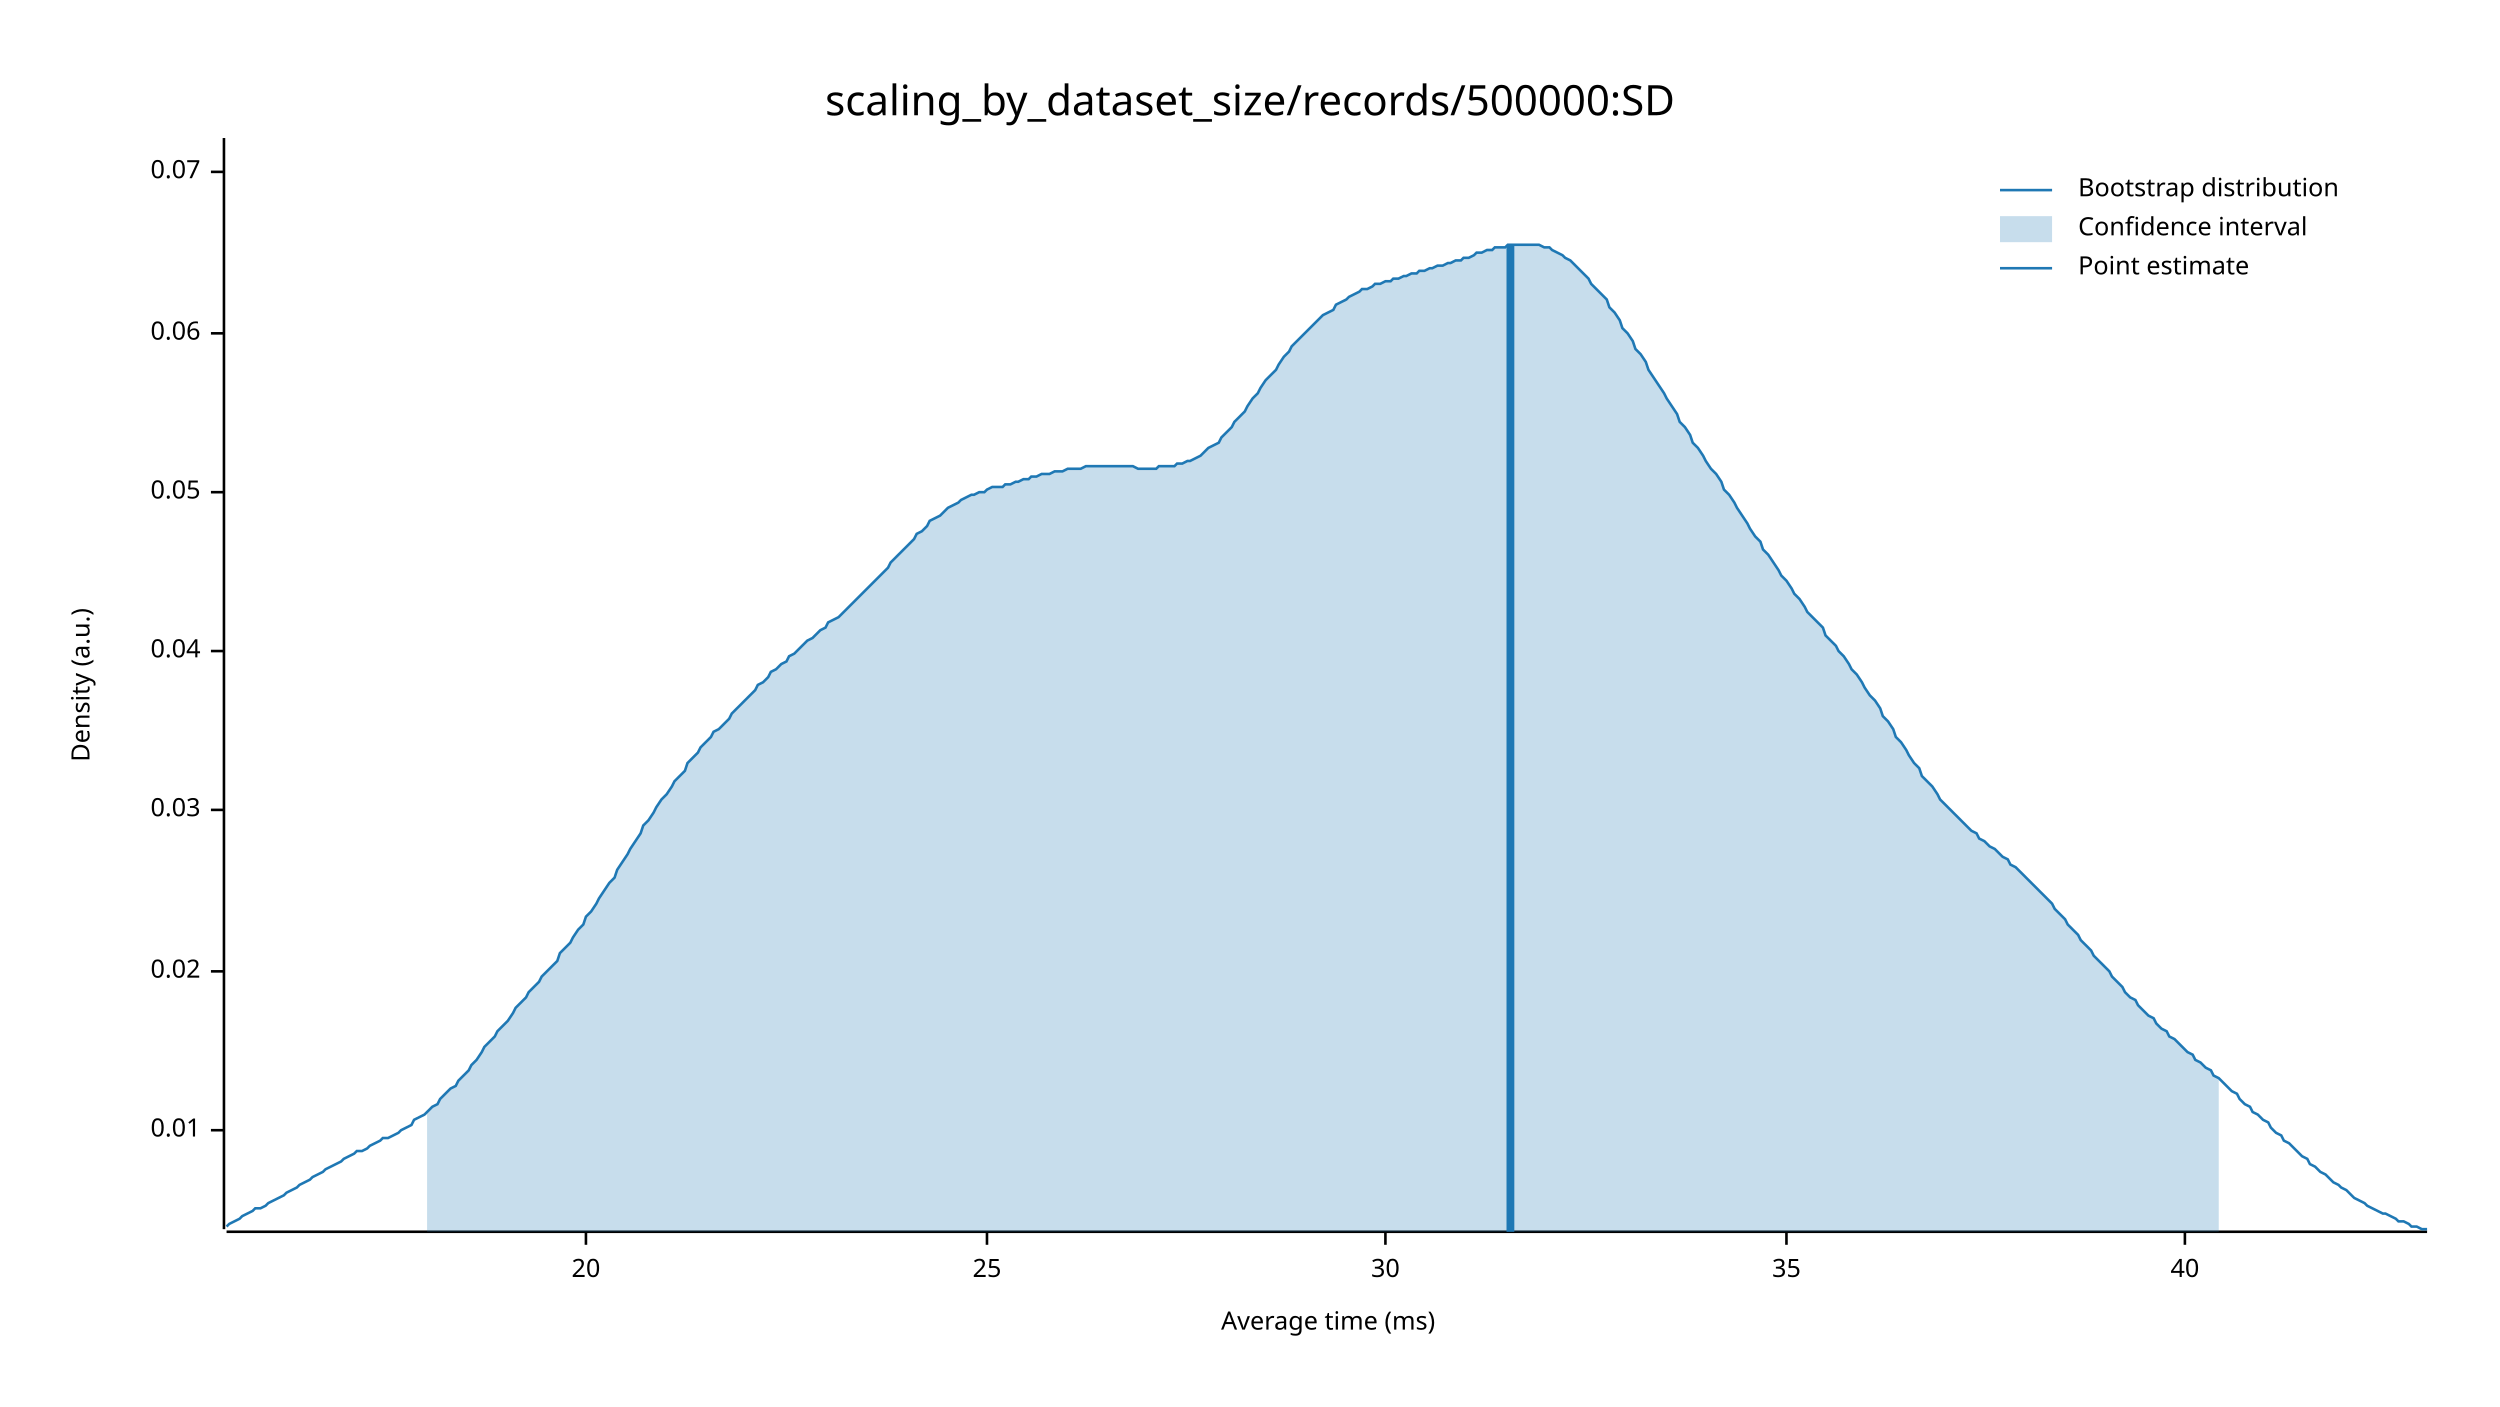
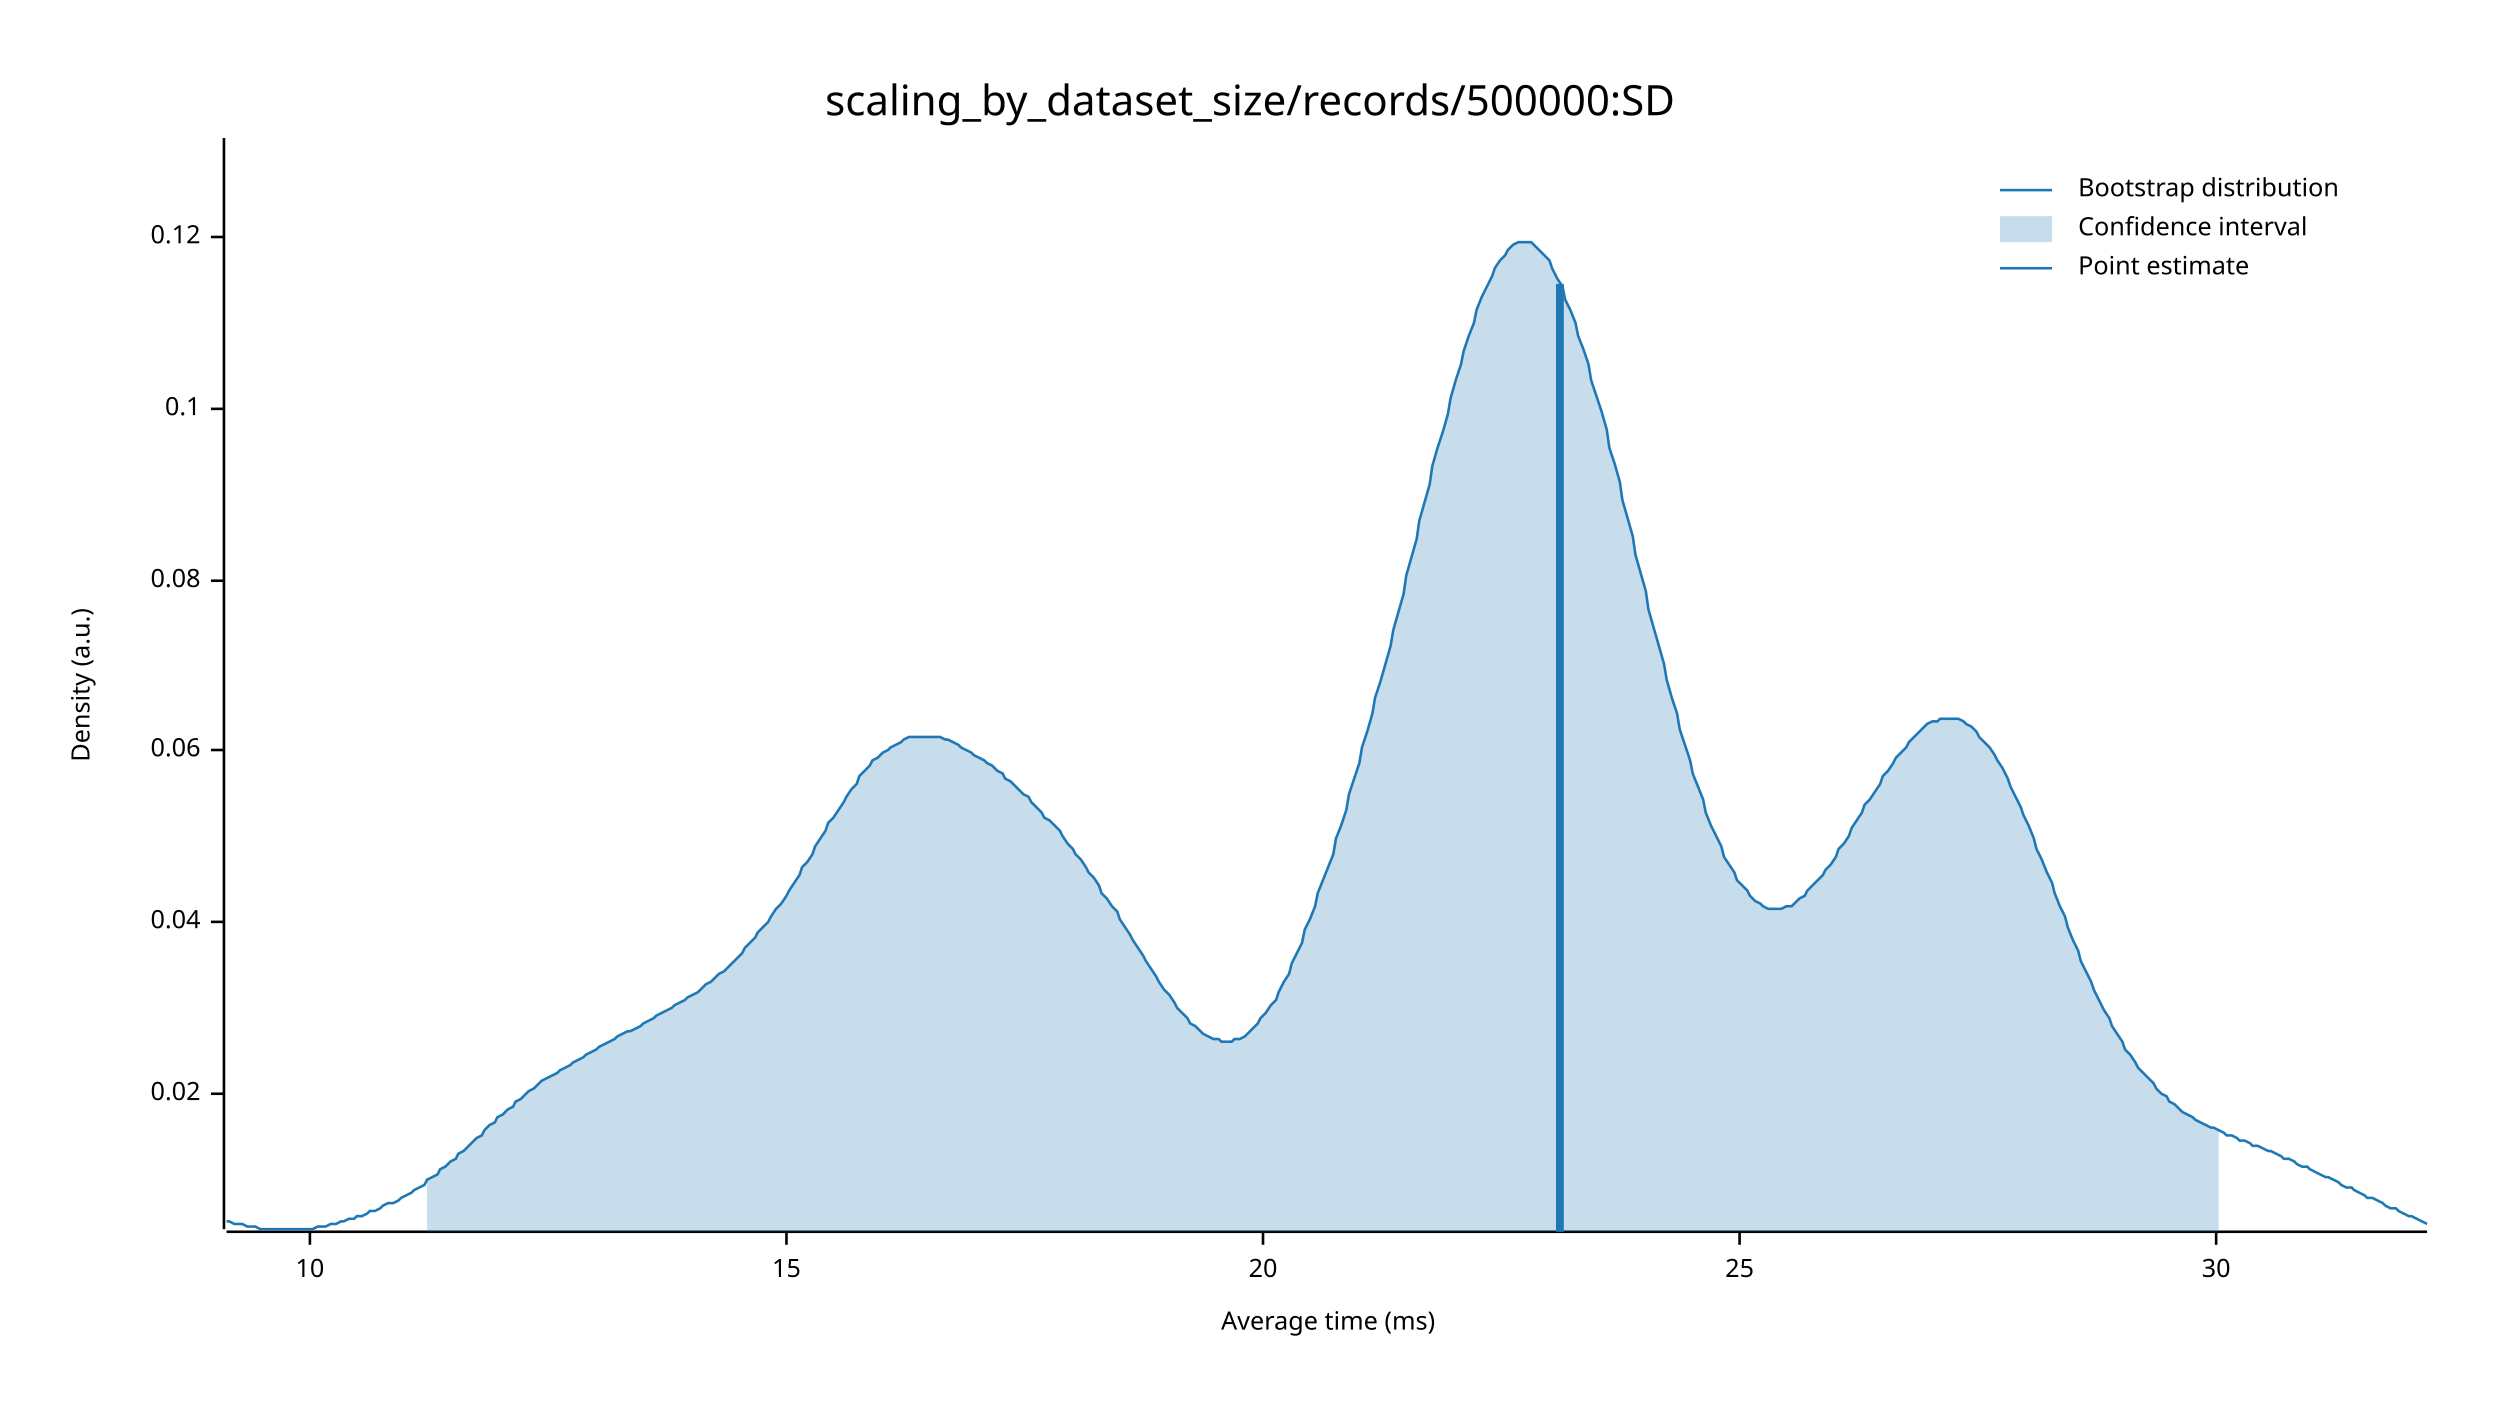
<svg xmlns="http://www.w3.org/2000/svg" width="960" height="540" viewBox="0 0 960 540">
  <text x="480" y="32" dy="0.76em" text-anchor="middle" font-family="sans-serif" font-size="16.129" opacity="1" fill="#000000">
scaling_by_dataset_size/records/500000:SD
</text>
  <text x="27" y="263" dy="0.76em" text-anchor="middle" font-family="sans-serif" font-size="9.677" opacity="1" fill="#000000" transform="rotate(270, 27, 263)">
Density (a.u.)
</text>
  <text x="510" y="513" dy="-0.5ex" text-anchor="middle" font-family="sans-serif" font-size="9.677" opacity="1" fill="#000000">
Average time (ms)
</text>
  <polyline fill="none" opacity="1" stroke="#000000" stroke-width="1" points="86,53 86,472 " />
-   <text x="77" y="434" dy="0.5ex" text-anchor="end" font-family="sans-serif" font-size="9.677" opacity="1" fill="#000000">
- 0.01
- </text>
-   <polyline fill="none" opacity="1" stroke="#000000" stroke-width="1" points="81,434 86,434 " />
-   <text x="77" y="373" dy="0.5ex" text-anchor="end" font-family="sans-serif" font-size="9.677" opacity="1" fill="#000000">
+   <text x="77" y="420" dy="0.5ex" text-anchor="end" font-family="sans-serif" font-size="9.677" opacity="1" fill="#000000">
0.02
</text>
-   <polyline fill="none" opacity="1" stroke="#000000" stroke-width="1" points="81,373 86,373 " />
-   <text x="77" y="311" dy="0.5ex" text-anchor="end" font-family="sans-serif" font-size="9.677" opacity="1" fill="#000000">
- 0.03
- </text>
-   <polyline fill="none" opacity="1" stroke="#000000" stroke-width="1" points="81,311 86,311 " />
-   <text x="77" y="250" dy="0.5ex" text-anchor="end" font-family="sans-serif" font-size="9.677" opacity="1" fill="#000000">
+   <polyline fill="none" opacity="1" stroke="#000000" stroke-width="1" points="81,420 86,420 " />
+   <text x="77" y="354" dy="0.5ex" text-anchor="end" font-family="sans-serif" font-size="9.677" opacity="1" fill="#000000">
0.04
</text>
-   <polyline fill="none" opacity="1" stroke="#000000" stroke-width="1" points="81,250 86,250 " />
-   <text x="77" y="189" dy="0.5ex" text-anchor="end" font-family="sans-serif" font-size="9.677" opacity="1" fill="#000000">
- 0.05
- </text>
-   <polyline fill="none" opacity="1" stroke="#000000" stroke-width="1" points="81,189 86,189 " />
-   <text x="77" y="128" dy="0.5ex" text-anchor="end" font-family="sans-serif" font-size="9.677" opacity="1" fill="#000000">
+   <polyline fill="none" opacity="1" stroke="#000000" stroke-width="1" points="81,354 86,354 " />
+   <text x="77" y="288" dy="0.5ex" text-anchor="end" font-family="sans-serif" font-size="9.677" opacity="1" fill="#000000">
0.06
</text>
-   <polyline fill="none" opacity="1" stroke="#000000" stroke-width="1" points="81,128 86,128 " />
-   <text x="77" y="66" dy="0.5ex" text-anchor="end" font-family="sans-serif" font-size="9.677" opacity="1" fill="#000000">
- 0.07
+   <polyline fill="none" opacity="1" stroke="#000000" stroke-width="1" points="81,288 86,288 " />
+   <text x="77" y="223" dy="0.5ex" text-anchor="end" font-family="sans-serif" font-size="9.677" opacity="1" fill="#000000">
+ 0.08
</text>
-   <polyline fill="none" opacity="1" stroke="#000000" stroke-width="1" points="81,66 86,66 " />
+   <polyline fill="none" opacity="1" stroke="#000000" stroke-width="1" points="81,223 86,223 " />
+   <text x="77" y="157" dy="0.5ex" text-anchor="end" font-family="sans-serif" font-size="9.677" opacity="1" fill="#000000">
+ 0.1
+ </text>
+   <polyline fill="none" opacity="1" stroke="#000000" stroke-width="1" points="81,157 86,157 " />
+   <text x="77" y="91" dy="0.5ex" text-anchor="end" font-family="sans-serif" font-size="9.677" opacity="1" fill="#000000">
+ 0.12
+ </text>
+   <polyline fill="none" opacity="1" stroke="#000000" stroke-width="1" points="81,91 86,91 " />
  <polyline fill="none" opacity="1" stroke="#000000" stroke-width="1" points="87,473 932,473 " />
-   <text x="225" y="483" dy="0.76em" text-anchor="middle" font-family="sans-serif" font-size="9.677" opacity="1" fill="#000000">
+   <text x="119" y="483" dy="0.76em" text-anchor="middle" font-family="sans-serif" font-size="9.677" opacity="1" fill="#000000">
+ 10
+ </text>
+   <polyline fill="none" opacity="1" stroke="#000000" stroke-width="1" points="119,473 119,478 " />
+   <text x="302" y="483" dy="0.76em" text-anchor="middle" font-family="sans-serif" font-size="9.677" opacity="1" fill="#000000">
+ 15
+ </text>
+   <polyline fill="none" opacity="1" stroke="#000000" stroke-width="1" points="302,473 302,478 " />
+   <text x="485" y="483" dy="0.76em" text-anchor="middle" font-family="sans-serif" font-size="9.677" opacity="1" fill="#000000">
20
</text>
-   <polyline fill="none" opacity="1" stroke="#000000" stroke-width="1" points="225,473 225,478 " />
-   <text x="379" y="483" dy="0.76em" text-anchor="middle" font-family="sans-serif" font-size="9.677" opacity="1" fill="#000000">
+   <polyline fill="none" opacity="1" stroke="#000000" stroke-width="1" points="485,473 485,478 " />
+   <text x="668" y="483" dy="0.76em" text-anchor="middle" font-family="sans-serif" font-size="9.677" opacity="1" fill="#000000">
25
</text>
-   <polyline fill="none" opacity="1" stroke="#000000" stroke-width="1" points="379,473 379,478 " />
-   <text x="532" y="483" dy="0.76em" text-anchor="middle" font-family="sans-serif" font-size="9.677" opacity="1" fill="#000000">
+   <polyline fill="none" opacity="1" stroke="#000000" stroke-width="1" points="668,473 668,478 " />
+   <text x="851" y="483" dy="0.76em" text-anchor="middle" font-family="sans-serif" font-size="9.677" opacity="1" fill="#000000">
30
</text>
-   <polyline fill="none" opacity="1" stroke="#000000" stroke-width="1" points="532,473 532,478 " />
-   <text x="686" y="483" dy="0.76em" text-anchor="middle" font-family="sans-serif" font-size="9.677" opacity="1" fill="#000000">
- 35
- </text>
-   <polyline fill="none" opacity="1" stroke="#000000" stroke-width="1" points="686,473 686,478 " />
-   <text x="839" y="483" dy="0.76em" text-anchor="middle" font-family="sans-serif" font-size="9.677" opacity="1" fill="#000000">
- 40
- </text>
-   <polyline fill="none" opacity="1" stroke="#000000" stroke-width="1" points="839,473 839,478 " />
-   <polyline fill="none" opacity="1" stroke="#1F78B4" stroke-width="1" points="87,471 88,470 90,469 92,468 93,467 95,466 97,465 98,464 100,464 102,463 103,462 105,461 107,460 109,459 110,458 112,457 114,456 115,455 117,454 119,453 120,452 122,451 124,450 125,449 127,448 129,447 131,446 132,445 134,444 136,443 137,442 139,442 141,441 142,440 144,439 146,438 147,437 149,437 151,436 153,435 154,434 156,433 158,432 159,430 161,429 163,428 164,427 166,425 168,424 169,422 171,420 173,418 175,417 176,415 178,413 180,411 181,409 183,407 185,404 186,402 188,400 190,398 191,396 193,394 195,392 197,389 198,387 200,385 202,383 203,381 205,379 207,377 208,375 210,373 212,371 214,369 215,366 217,364 219,362 220,360 222,357 224,355 225,352 227,350 229,347 230,345 232,342 234,339 236,337 237,334 239,331 241,328 242,326 244,323 246,320 247,317 249,315 251,312 252,310 254,307 256,305 258,302 259,300 261,298 263,296 264,293 266,291 268,289 269,287 271,285 273,283 274,281 276,280 278,278 280,276 281,274 283,272 285,270 286,269 288,267 290,265 291,263 293,262 295,260 296,258 298,257 300,255 302,254 303,252 305,251 307,249 308,248 310,246 312,245 313,244 315,242 317,241 318,239 320,238 322,237 324,235 325,234 327,232 329,230 330,229 332,227 334,225 335,224 337,222 339,220 341,218 342,216 344,214 346,212 347,211 349,209 351,207 352,205 354,204 356,202 357,200 359,199 361,198 363,196 364,195 366,194 368,193 369,192 371,191 373,190 374,190 376,189 378,189 379,188 381,187 383,187 385,187 386,186 388,186 390,185 391,185 393,184 395,184 396,183 398,183 400,182 401,182 403,182 405,181 407,181 408,181 410,180 412,180 413,180 415,180 417,179 418,179 420,179 422,179 423,179 425,179 427,179 429,179 430,179 432,179 434,179 435,179 437,180 439,180 440,180 442,180 444,180 445,179 447,179 449,179 451,179 452,178 454,178 456,177 457,177 459,176 461,175 462,174 464,172 466,171 468,170 469,168 471,166 473,164 474,162 476,160 478,158 479,156 481,153 483,151 484,149 486,146 488,144 490,142 491,140 493,137 495,135 496,133 498,131 500,129 501,128 503,126 505,124 506,123 508,121 510,120 512,119 513,117 515,116 517,115 518,114 520,113 522,112 523,111 525,111 527,110 528,109 530,109 532,108 534,108 535,107 537,107 539,106 540,106 542,105 544,105 545,104 547,104 549,103 550,103 552,102 554,102 556,101 557,101 559,100 561,100 562,99 564,99 566,98 567,97 569,97 571,96 573,96 574,95 576,95 578,95 579,94 581,94 583,94 584,94 586,94 588,94 589,94 591,94 593,95 595,95 596,96 598,97 600,98 601,99 603,100 605,102 606,103 608,105 610,107 611,109 613,111 615,113 617,115 618,118 620,120 622,123 623,126 625,128 627,131 628,134 630,136 632,139 633,142 635,145 637,148 639,151 640,153 642,156 644,159 645,162 647,164 649,167 650,170 652,172 654,175 655,177 657,180 659,182 661,185 662,188 664,190 666,193 667,195 669,198 671,201 672,203 674,206 676,208 677,211 679,213 681,216 683,219 684,221 686,223 688,226 689,228 691,230 693,233 694,235 696,237 698,239 700,241 701,244 703,246 705,248 706,250 708,252 710,255 711,257 713,259 715,262 716,264 718,267 720,269 722,272 723,275 725,277 727,280 728,283 730,285 732,288 733,290 735,293 737,295 738,298 740,300 742,302 744,305 745,307 747,309 749,311 750,312 752,314 754,316 755,317 757,319 759,320 760,322 762,323 764,325 766,326 767,327 769,329 771,330 772,332 774,333 776,335 777,336 779,338 781,340 782,341 784,343 786,345 788,347 789,349 791,351 793,353 794,355 796,357 798,359 799,361 801,363 803,365 804,367 806,369 808,371 810,373 811,375 813,377 815,379 816,381 818,383 820,384 821,386 823,388 825,390 827,391 828,393 830,395 832,396 833,398 835,399 837,401 838,402 840,404 842,405 843,407 845,408 847,410 849,411 850,413 852,414 854,416 855,417 857,419 859,420 860,422 862,424 864,425 865,427 867,428 869,430 871,431 872,433 874,435 876,436 877,438 879,439 881,441 882,442 884,444 886,445 887,447 889,448 891,450 893,451 894,452 896,454 898,455 899,456 901,457 903,459 904,460 906,461 908,462 909,463 911,464 913,465 915,466 916,466 918,467 920,468 921,469 923,469 925,470 926,471 928,471 930,472 932,472 " />
-   <polygon opacity="0.25" fill="#1F78B4" points="164,427 166,425 168,424 169,422 171,420 173,418 175,417 176,415 178,413 180,411 181,409 183,407 185,404 186,402 188,400 190,398 191,396 193,394 195,392 197,389 198,387 200,385 202,383 203,381 205,379 207,377 208,375 210,373 212,371 214,369 215,366 217,364 219,362 220,360 222,357 224,355 225,352 227,350 229,347 230,345 232,342 234,339 236,337 237,334 239,331 241,328 242,326 244,323 246,320 247,317 249,315 251,312 252,310 254,307 256,305 258,302 259,300 261,298 263,296 264,293 266,291 268,289 269,287 271,285 273,283 274,281 276,280 278,278 280,276 281,274 283,272 285,270 286,269 288,267 290,265 291,263 293,262 295,260 296,258 298,257 300,255 302,254 303,252 305,251 307,249 308,248 310,246 312,245 313,244 315,242 317,241 318,239 320,238 322,237 324,235 325,234 327,232 329,230 330,229 332,227 334,225 335,224 337,222 339,220 341,218 342,216 344,214 346,212 347,211 349,209 351,207 352,205 354,204 356,202 357,200 359,199 361,198 363,196 364,195 366,194 368,193 369,192 371,191 373,190 374,190 376,189 378,189 379,188 381,187 383,187 385,187 386,186 388,186 390,185 391,185 393,184 395,184 396,183 398,183 400,182 401,182 403,182 405,181 407,181 408,181 410,180 412,180 413,180 415,180 417,179 418,179 420,179 422,179 423,179 425,179 427,179 429,179 430,179 432,179 434,179 435,179 437,180 439,180 440,180 442,180 444,180 445,179 447,179 449,179 451,179 452,178 454,178 456,177 457,177 459,176 461,175 462,174 464,172 466,171 468,170 469,168 471,166 473,164 474,162 476,160 478,158 479,156 481,153 483,151 484,149 486,146 488,144 490,142 491,140 493,137 495,135 496,133 498,131 500,129 501,128 503,126 505,124 506,123 508,121 510,120 512,119 513,117 515,116 517,115 518,114 520,113 522,112 523,111 525,111 527,110 528,109 530,109 532,108 534,108 535,107 537,107 539,106 540,106 542,105 544,105 545,104 547,104 549,103 550,103 552,102 554,102 556,101 557,101 559,100 561,100 562,99 564,99 566,98 567,97 569,97 571,96 573,96 574,95 576,95 578,95 579,94 581,94 583,94 584,94 586,94 588,94 589,94 591,94 593,95 595,95 596,96 598,97 600,98 601,99 603,100 605,102 606,103 608,105 610,107 611,109 613,111 615,113 617,115 618,118 620,120 622,123 623,126 625,128 627,131 628,134 630,136 632,139 633,142 635,145 637,148 639,151 640,153 642,156 644,159 645,162 647,164 649,167 650,170 652,172 654,175 655,177 657,180 659,182 661,185 662,188 664,190 666,193 667,195 669,198 671,201 672,203 674,206 676,208 677,211 679,213 681,216 683,219 684,221 686,223 688,226 689,228 691,230 693,233 694,235 696,237 698,239 700,241 701,244 703,246 705,248 706,250 708,252 710,255 711,257 713,259 715,262 716,264 718,267 720,269 722,272 723,275 725,277 727,280 728,283 730,285 732,288 733,290 735,293 737,295 738,298 740,300 742,302 744,305 745,307 747,309 749,311 750,312 752,314 754,316 755,317 757,319 759,320 760,322 762,323 764,325 766,326 767,327 769,329 771,330 772,332 774,333 776,335 777,336 779,338 781,340 782,341 784,343 786,345 788,347 789,349 791,351 793,353 794,355 796,357 798,359 799,361 801,363 803,365 804,367 806,369 808,371 810,373 811,375 813,377 815,379 816,381 818,383 820,384 821,386 823,388 825,390 827,391 828,393 830,395 832,396 833,398 835,399 837,401 838,402 840,404 842,405 843,407 845,408 847,410 849,411 850,413 852,414 852,473 164,473 " />
-   <polyline fill="none" opacity="1" stroke="#1F78B4" stroke-width="3" points="580,473 580,94 " />
+   <polyline fill="none" opacity="1" stroke="#000000" stroke-width="1" points="851,473 851,478 " />
+   <polyline fill="none" opacity="1" stroke="#1F78B4" stroke-width="1" points="87,469 88,469 90,470 92,470 93,470 95,471 97,471 98,471 100,472 102,472 103,472 105,472 107,472 109,472 110,472 112,472 114,472 115,472 117,472 119,472 120,472 122,471 124,471 125,471 127,470 129,470 131,469 132,469 134,468 136,468 137,467 139,467 141,466 142,465 144,465 146,464 147,463 149,462 151,462 153,461 154,460 156,459 158,458 159,457 161,456 163,455 164,453 166,452 168,451 169,449 171,448 173,446 175,445 176,443 178,442 180,440 181,439 183,437 185,436 186,434 188,432 190,431 191,429 193,428 195,426 197,425 198,423 200,422 202,420 203,419 205,418 207,416 208,415 210,414 212,413 214,412 215,411 217,410 219,409 220,408 222,407 224,406 225,405 227,404 229,403 230,402 232,401 234,400 236,399 237,398 239,397 241,396 242,396 244,395 246,394 247,393 249,392 251,391 252,390 254,389 256,388 258,387 259,386 261,385 263,384 264,383 266,382 268,381 269,380 271,378 273,377 274,376 276,374 278,373 280,371 281,370 283,368 285,366 286,364 288,362 290,360 291,358 293,356 295,354 296,352 298,349 300,347 302,344 303,342 305,339 307,336 308,333 310,331 312,328 313,325 315,322 317,319 318,316 320,314 322,311 324,308 325,306 327,303 329,301 330,298 332,296 334,294 335,292 337,291 339,289 341,288 342,287 344,286 346,285 347,284 349,283 351,283 352,283 354,283 356,283 357,283 359,283 361,283 363,284 364,284 366,285 368,286 369,287 371,288 373,289 374,290 376,291 378,292 379,293 381,294 383,296 385,297 386,299 388,300 390,302 391,303 393,305 395,306 396,308 398,310 400,312 401,314 403,315 405,317 407,319 408,321 410,324 412,326 413,328 415,330 417,333 418,335 420,337 422,340 423,343 425,345 427,348 429,350 430,353 432,356 434,359 435,361 437,364 439,367 440,369 442,372 444,375 445,377 447,380 449,382 451,385 452,387 454,389 456,391 457,393 459,394 461,396 462,397 464,398 466,399 468,399 469,400 471,400 473,400 474,399 476,399 478,398 479,397 481,395 483,393 484,391 486,389 488,386 490,384 491,381 493,377 495,374 496,370 498,366 500,362 501,357 503,353 505,348 506,343 508,338 510,333 512,328 513,322 515,317 517,311 518,305 520,299 522,293 523,287 525,281 527,274 528,268 530,262 532,255 534,248 535,242 537,235 539,228 540,221 542,214 544,207 545,200 547,193 549,186 550,179 552,172 554,166 556,159 557,153 559,146 561,140 562,135 564,129 566,124 567,119 569,114 571,110 573,106 574,103 576,100 578,98 579,96 581,94 583,93 584,93 586,93 588,93 589,94 591,96 593,98 595,100 596,103 598,107 600,110 601,115 603,119 605,124 606,129 608,134 610,140 611,146 613,152 615,158 617,165 618,172 620,178 622,185 623,192 625,199 627,206 628,213 630,220 632,227 633,234 635,241 637,248 639,255 640,261 642,268 644,274 645,280 647,286 649,292 650,297 652,302 654,307 655,312 657,317 659,321 661,325 662,329 664,332 666,335 667,338 669,340 671,342 672,344 674,346 676,347 677,348 679,349 681,349 683,349 684,349 686,348 688,348 689,347 691,345 693,344 694,342 696,340 698,338 700,336 701,334 703,332 705,329 706,326 708,324 710,321 711,318 713,315 715,312 716,309 718,307 720,304 722,301 723,298 725,296 727,293 728,291 730,289 732,287 733,285 735,283 737,281 738,280 740,278 742,277 744,277 745,276 747,276 749,276 750,276 752,276 754,277 755,278 757,279 759,281 760,283 762,285 764,287 766,290 767,292 769,295 771,299 772,302 774,306 776,310 777,313 779,317 781,322 782,326 784,330 786,335 788,339 789,343 791,348 793,352 794,356 796,361 798,365 799,369 801,373 803,377 804,380 806,384 808,388 810,391 811,394 813,397 815,400 816,403 818,405 820,408 821,410 823,412 825,414 827,416 828,418 830,420 832,421 833,423 835,424 837,426 838,427 840,428 842,429 843,430 845,431 847,432 849,433 850,433 852,434 854,435 855,436 857,436 859,437 860,438 862,438 864,439 865,440 867,440 869,441 871,442 872,442 874,443 876,444 877,445 879,445 881,446 882,447 884,448 886,448 887,449 889,450 891,451 893,452 894,452 896,453 898,454 899,455 901,456 903,456 904,457 906,458 908,459 909,460 911,460 913,461 915,462 916,463 918,464 920,464 921,465 923,466 925,467 926,467 928,468 930,469 932,470 " />
+   <polygon opacity="0.25" fill="#1F78B4" points="164,453 166,452 168,451 169,449 171,448 173,446 175,445 176,443 178,442 180,440 181,439 183,437 185,436 186,434 188,432 190,431 191,429 193,428 195,426 197,425 198,423 200,422 202,420 203,419 205,418 207,416 208,415 210,414 212,413 214,412 215,411 217,410 219,409 220,408 222,407 224,406 225,405 227,404 229,403 230,402 232,401 234,400 236,399 237,398 239,397 241,396 242,396 244,395 246,394 247,393 249,392 251,391 252,390 254,389 256,388 258,387 259,386 261,385 263,384 264,383 266,382 268,381 269,380 271,378 273,377 274,376 276,374 278,373 280,371 281,370 283,368 285,366 286,364 288,362 290,360 291,358 293,356 295,354 296,352 298,349 300,347 302,344 303,342 305,339 307,336 308,333 310,331 312,328 313,325 315,322 317,319 318,316 320,314 322,311 324,308 325,306 327,303 329,301 330,298 332,296 334,294 335,292 337,291 339,289 341,288 342,287 344,286 346,285 347,284 349,283 351,283 352,283 354,283 356,283 357,283 359,283 361,283 363,284 364,284 366,285 368,286 369,287 371,288 373,289 374,290 376,291 378,292 379,293 381,294 383,296 385,297 386,299 388,300 390,302 391,303 393,305 395,306 396,308 398,310 400,312 401,314 403,315 405,317 407,319 408,321 410,324 412,326 413,328 415,330 417,333 418,335 420,337 422,340 423,343 425,345 427,348 429,350 430,353 432,356 434,359 435,361 437,364 439,367 440,369 442,372 444,375 445,377 447,380 449,382 451,385 452,387 454,389 456,391 457,393 459,394 461,396 462,397 464,398 466,399 468,399 469,400 471,400 473,400 474,399 476,399 478,398 479,397 481,395 483,393 484,391 486,389 488,386 490,384 491,381 493,377 495,374 496,370 498,366 500,362 501,357 503,353 505,348 506,343 508,338 510,333 512,328 513,322 515,317 517,311 518,305 520,299 522,293 523,287 525,281 527,274 528,268 530,262 532,255 534,248 535,242 537,235 539,228 540,221 542,214 544,207 545,200 547,193 549,186 550,179 552,172 554,166 556,159 557,153 559,146 561,140 562,135 564,129 566,124 567,119 569,114 571,110 573,106 574,103 576,100 578,98 579,96 581,94 583,93 584,93 586,93 588,93 589,94 591,96 593,98 595,100 596,103 598,107 600,110 601,115 603,119 605,124 606,129 608,134 610,140 611,146 613,152 615,158 617,165 618,172 620,178 622,185 623,192 625,199 627,206 628,213 630,220 632,227 633,234 635,241 637,248 639,255 640,261 642,268 644,274 645,280 647,286 649,292 650,297 652,302 654,307 655,312 657,317 659,321 661,325 662,329 664,332 666,335 667,338 669,340 671,342 672,344 674,346 676,347 677,348 679,349 681,349 683,349 684,349 686,348 688,348 689,347 691,345 693,344 694,342 696,340 698,338 700,336 701,334 703,332 705,329 706,326 708,324 710,321 711,318 713,315 715,312 716,309 718,307 720,304 722,301 723,298 725,296 727,293 728,291 730,289 732,287 733,285 735,283 737,281 738,280 740,278 742,277 744,277 745,276 747,276 749,276 750,276 752,276 754,277 755,278 757,279 759,281 760,283 762,285 764,287 766,290 767,292 769,295 771,299 772,302 774,306 776,310 777,313 779,317 781,322 782,326 784,330 786,335 788,339 789,343 791,348 793,352 794,356 796,361 798,365 799,369 801,373 803,377 804,380 806,384 808,388 810,391 811,394 813,397 815,400 816,403 818,405 820,408 821,410 823,412 825,414 827,416 828,418 830,420 832,421 833,423 835,424 837,426 838,427 840,428 842,429 843,430 845,431 847,432 849,433 850,433 852,434 852,473 164,473 " />
+   <polyline fill="none" opacity="1" stroke="#1F78B4" stroke-width="3" points="599,473 599,109 " />
  <text x="798" y="68" dy="0.76em" text-anchor="start" font-family="sans-serif" font-size="9.677" opacity="1" fill="#000000">
Bootstrap distribution
</text>
  <text x="798" y="83" dy="0.76em" text-anchor="start" font-family="sans-serif" font-size="9.677" opacity="1" fill="#000000">
Confidence interval
</text>
  <text x="798" y="98" dy="0.76em" text-anchor="start" font-family="sans-serif" font-size="9.677" opacity="1" fill="#000000">
Point estimate
</text>
  <polyline fill="none" opacity="1" stroke="#1F78B4" stroke-width="1" points="768,73 788,73 " />
  <rect x="768" y="83" width="20" height="10" opacity="0.25" fill="#1F78B4" stroke="none" />
  <polyline fill="none" opacity="1" stroke="#1F78B4" stroke-width="1" points="768,103 788,103 " />
</svg>
